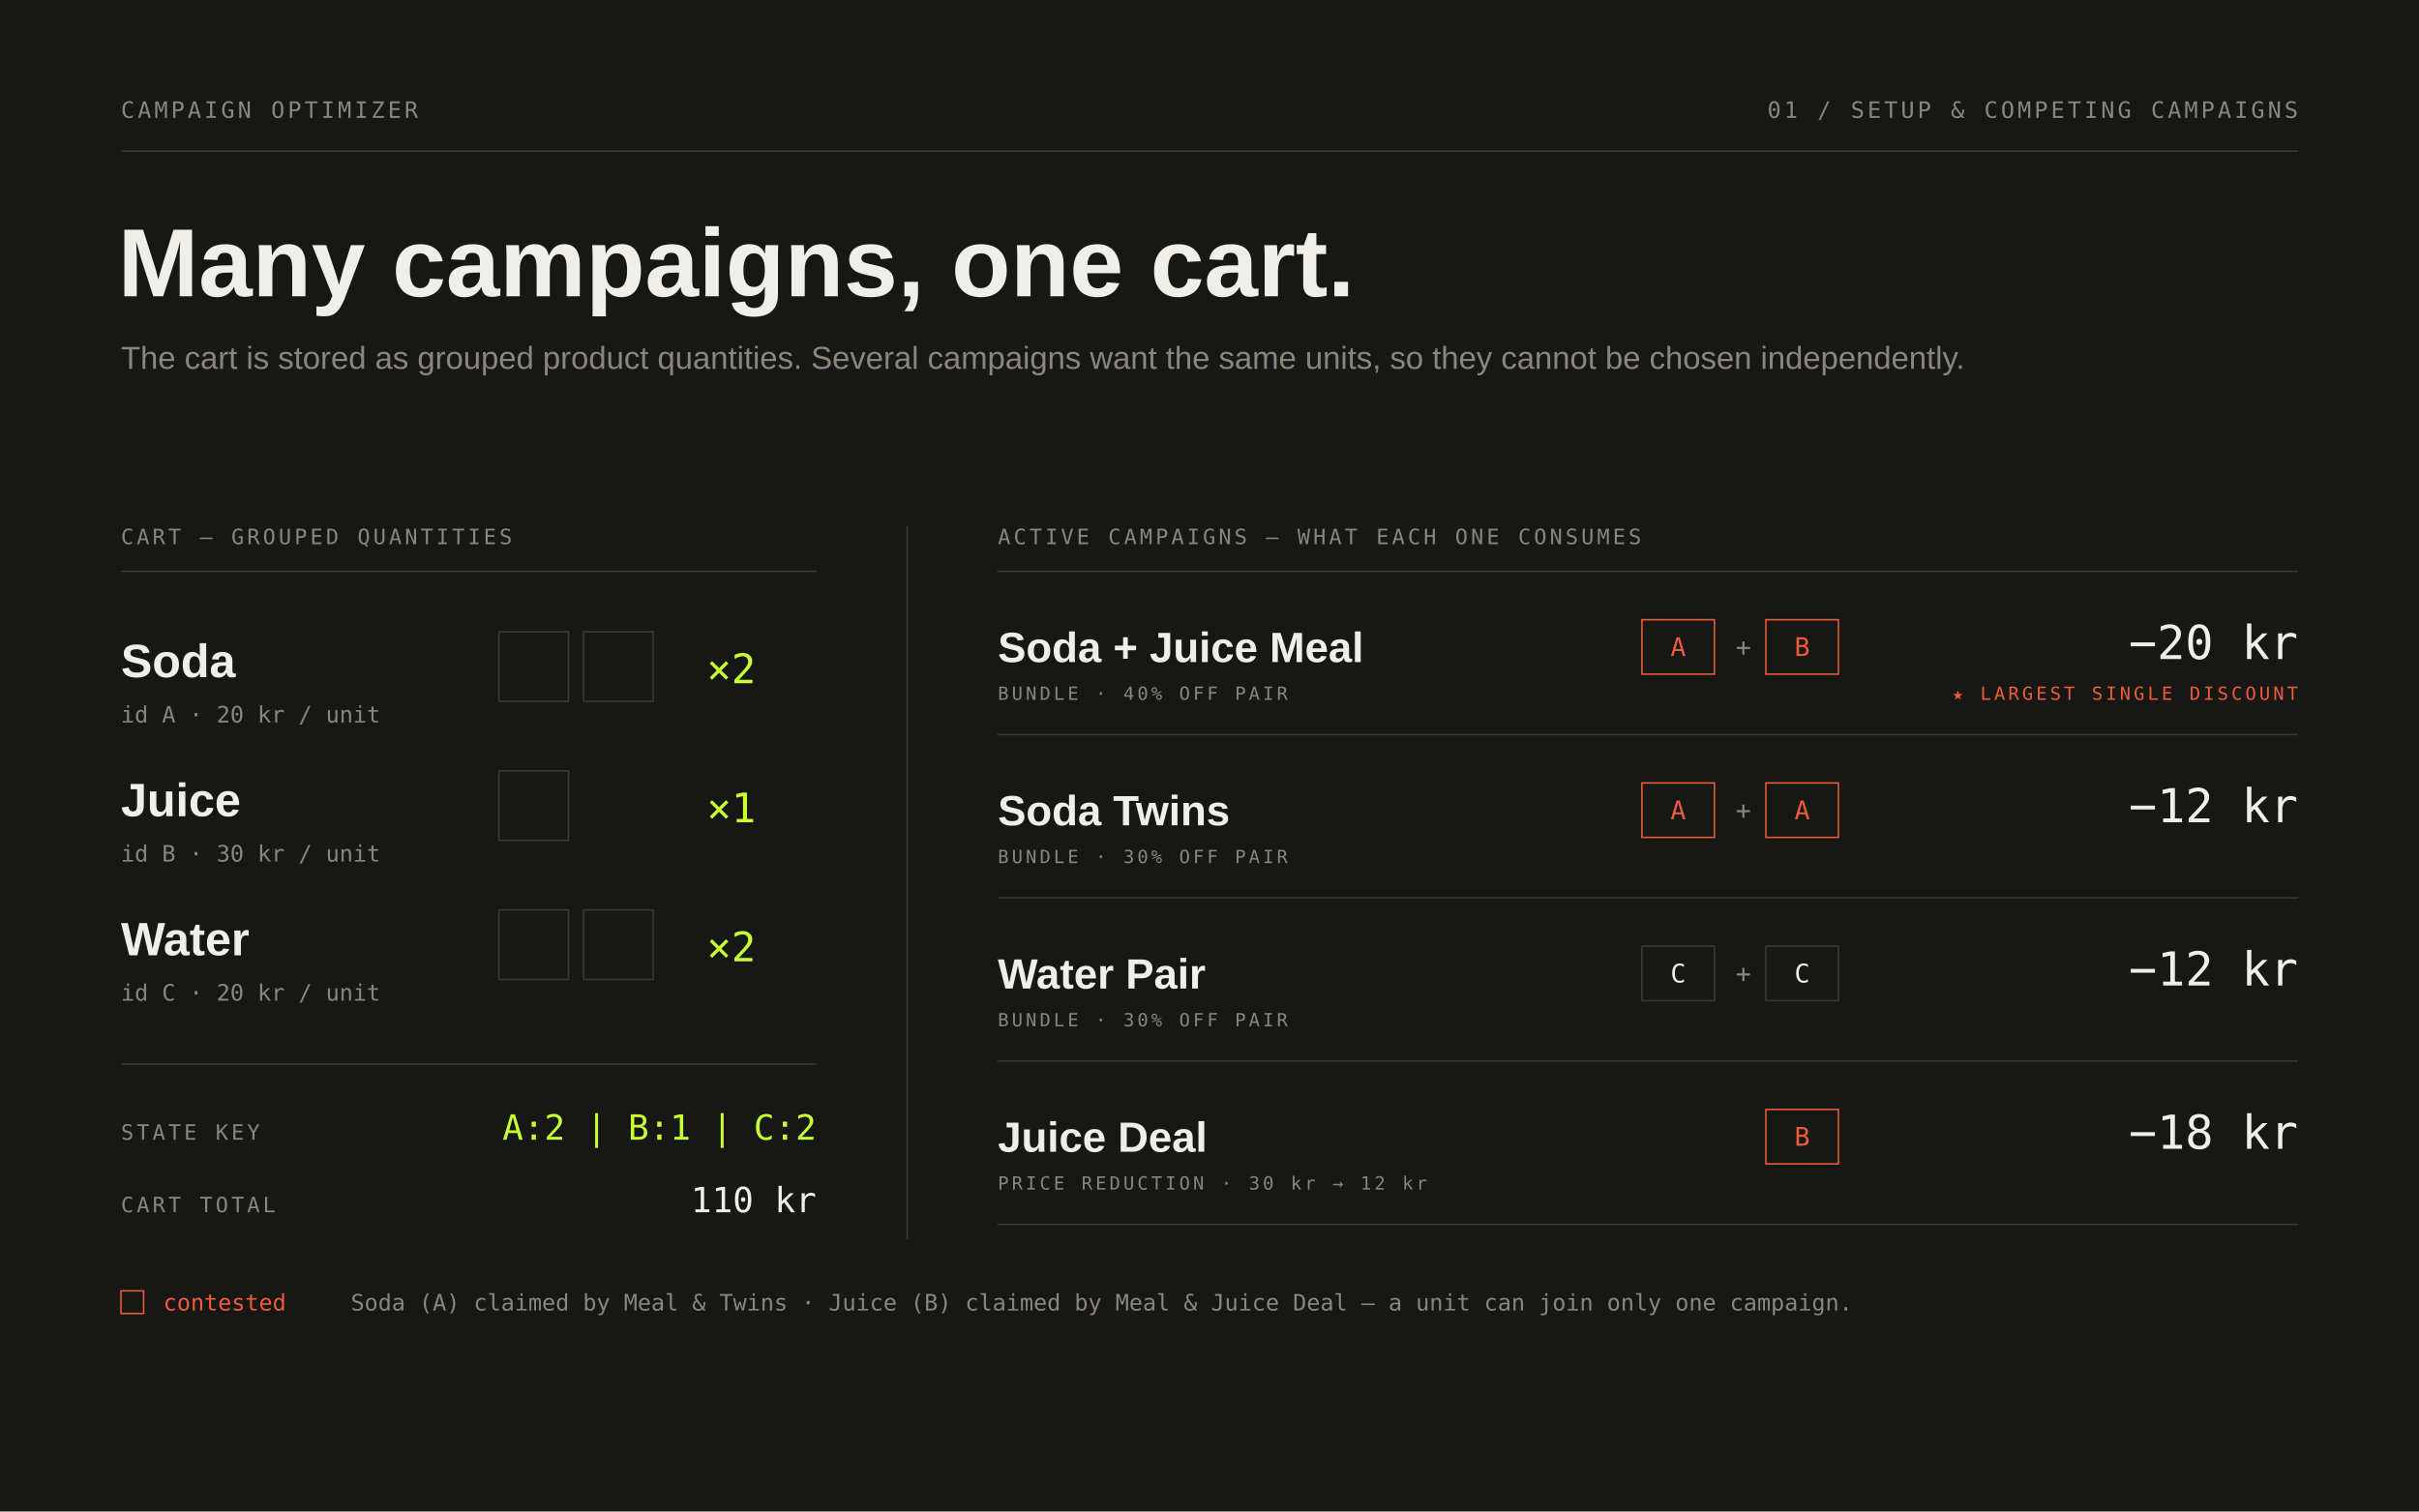
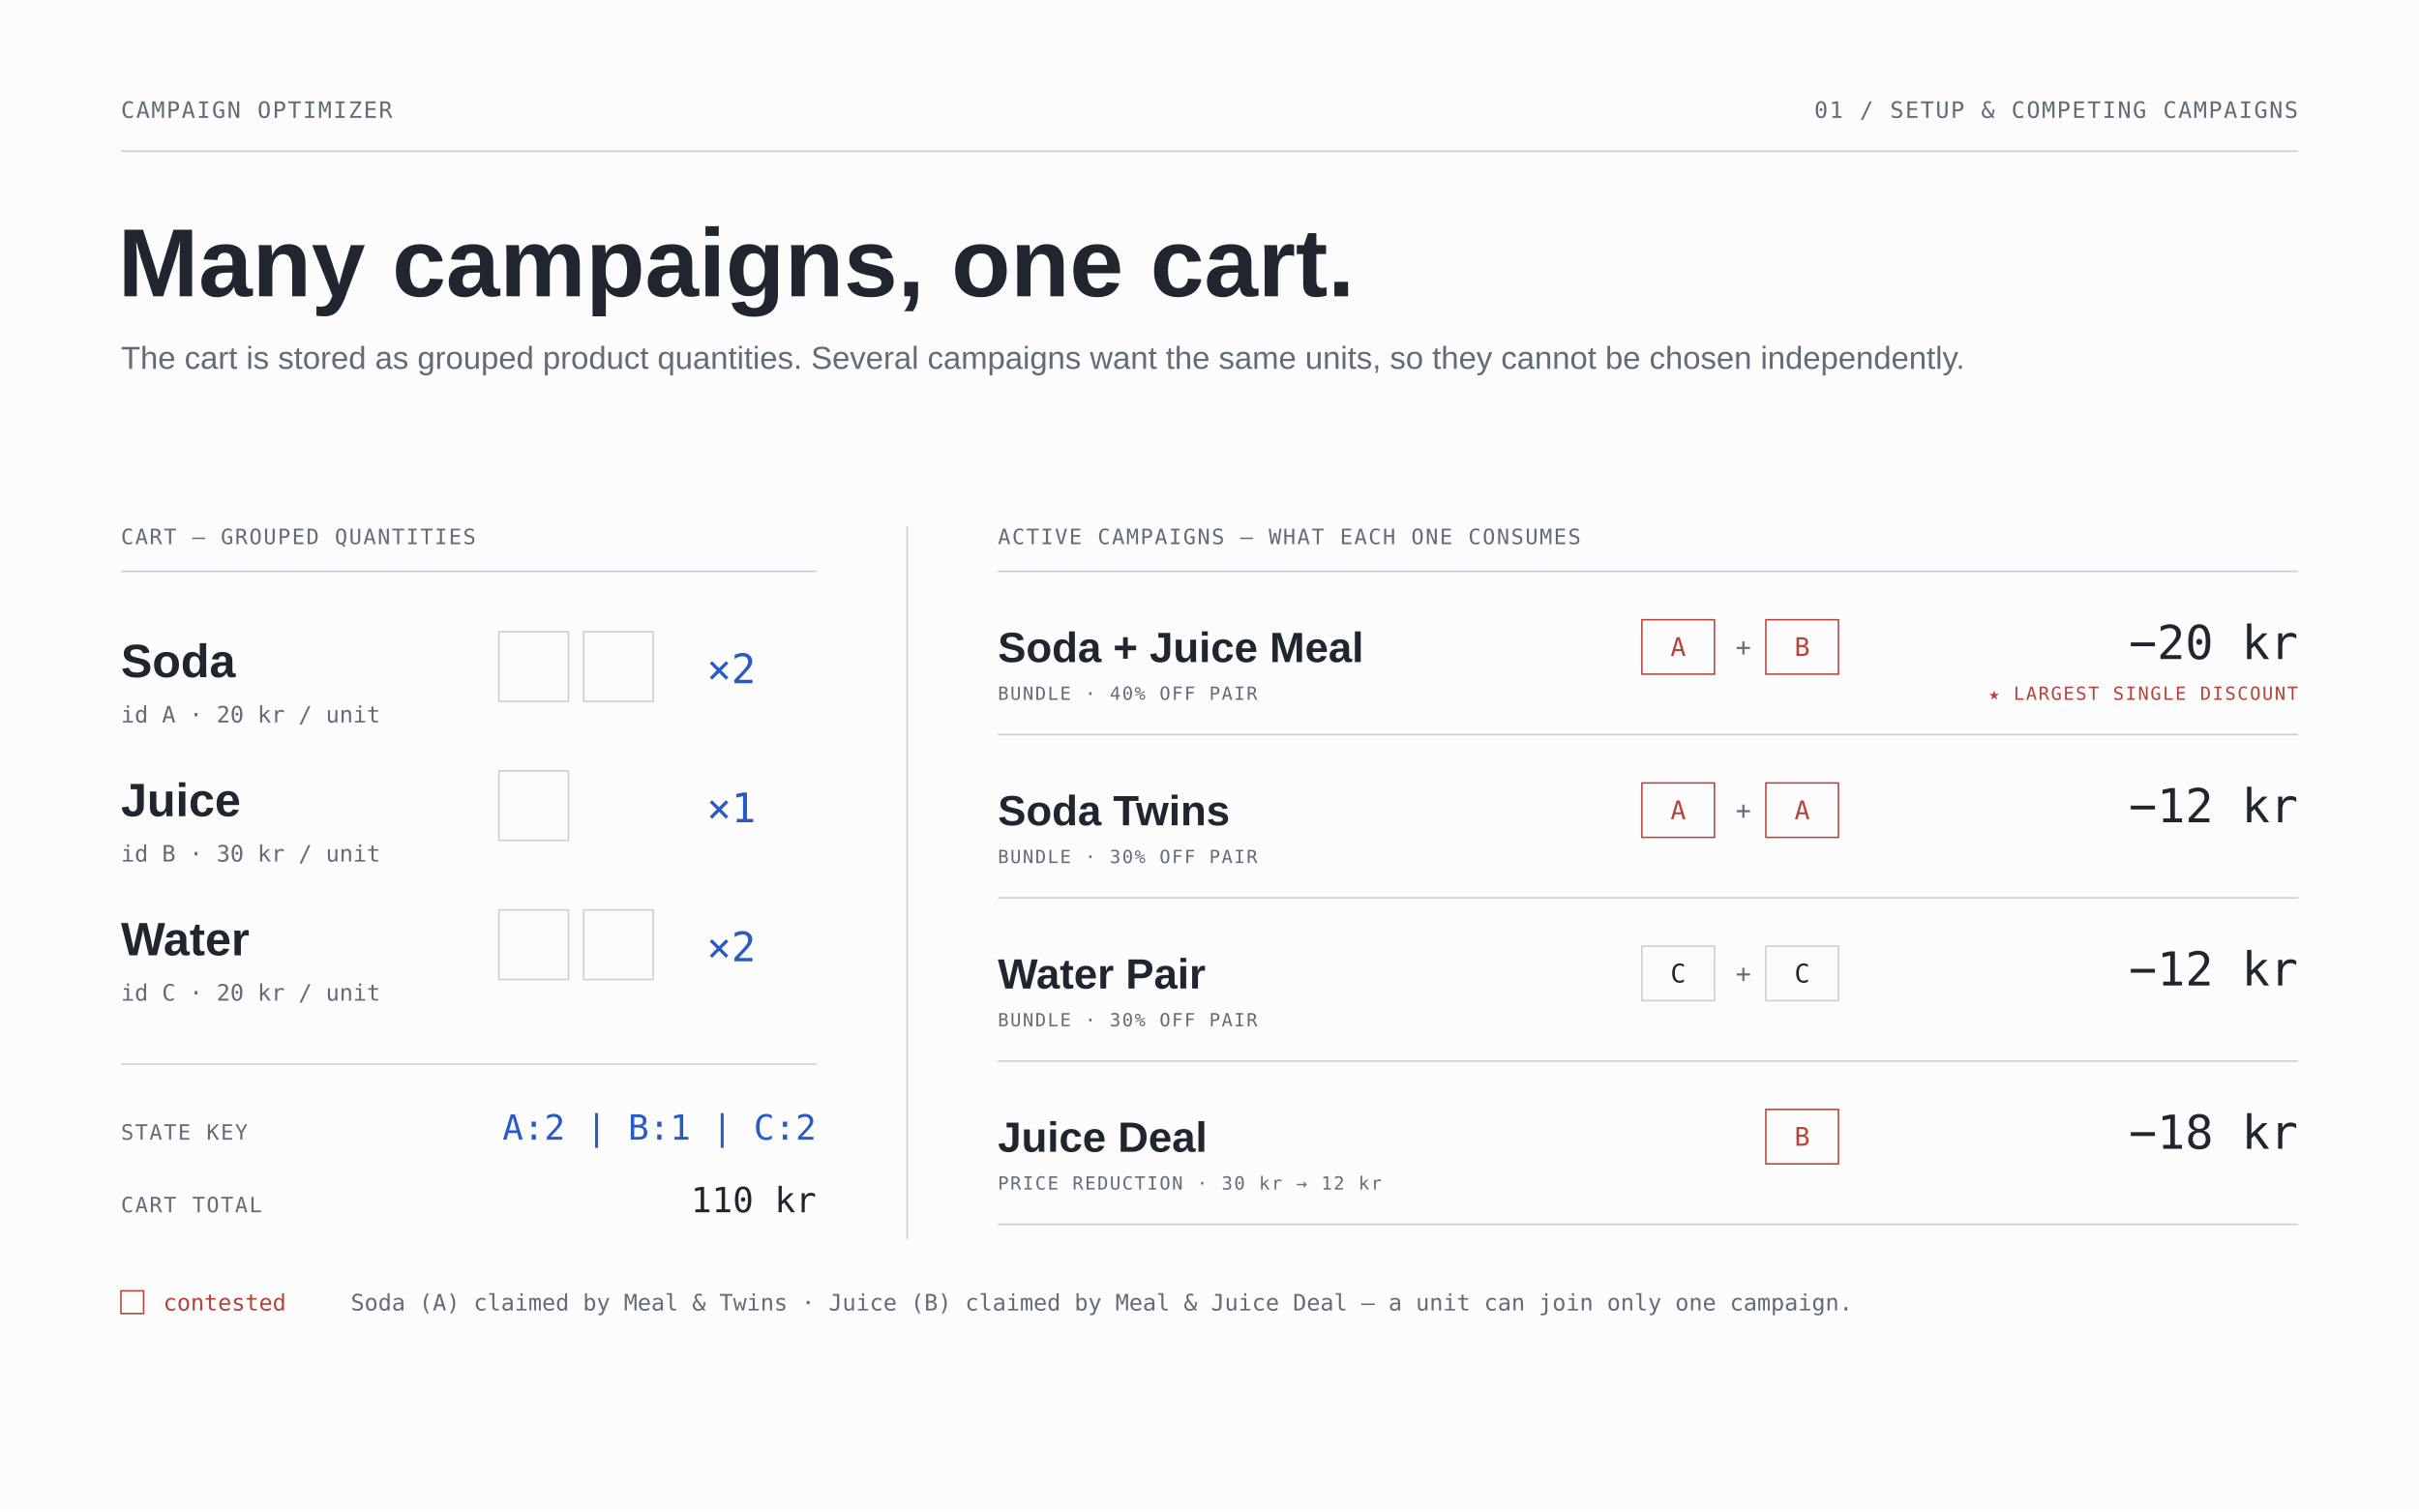
- <svg xmlns="http://www.w3.org/2000/svg" viewBox="0 0 1600 1000" font-family="Manrope, 'Helvetica Neue', Arial, sans-serif">
+ <svg xmlns="http://www.w3.org/2000/svg" viewBox="0 0 1600 1000" font-family="-apple-system, BlinkMacSystemFont, 'Segoe UI', Arial, sans-serif">
  <defs>
    <style>
-       .bg    { fill: #171715; }
-       .fg    { fill: #F0EEE8; }
-       .muted { fill: #8A867C; }
-       .green { fill: #C8FF32; }
-       .coral { fill: #ED5B3A; }
-       .mono  { font-family: 'DM Mono', 'SFMono-Regular', Menlo, monospace; }
-       .lbl   { font-family: 'DM Mono', 'SFMono-Regular', Menlo, monospace; letter-spacing: 2px; }
-       .line  { stroke: #3A3833; stroke-width: 1; }
-       .linec { stroke: #ED5B3A; stroke-width: 1; }
+       .bg    { fill: #fcfcfd; }
+       .fg    { fill: #202630; }
+       .muted { fill: #626b78; }
+       .green { fill: #285bc5; }
+       .coral { fill: #b6423a; }
+       .mono  { font-family:  'SFMono-Regular', Menlo, monospace; }
+       .lbl   { font-family:  'SFMono-Regular', Menlo, monospace; letter-spacing: 1px; }
+       .line  { stroke: #c6cedb; stroke-width: 1; }
+       .linec { stroke: #b6423a; stroke-width: 1; }
    </style>
  </defs>
  <rect class="bg" x="0" y="0" width="1600" height="1000" />
  <text class="lbl muted" x="80" y="78" font-size="15">CAMPAIGN OPTIMIZER</text>
  <text class="lbl muted" x="1520" y="78" font-size="15" text-anchor="end">01 / SETUP &amp; COMPETING CAMPAIGNS</text>
  <line class="line" x1="80" y1="100" x2="1520" y2="100" />
  <text class="fg" x="78" y="196" font-size="64" font-weight="600">Many campaigns, one cart.</text>
  <text class="muted" x="80" y="244" font-size="21">The cart is stored as grouped product quantities. Several campaigns want the same units, so they cannot be chosen independently.</text>
  <text class="lbl muted" x="80" y="360" font-size="14">CART — GROUPED QUANTITIES</text>
  <line class="line" x1="80" y1="378" x2="540" y2="378" />
  <text class="fg" x="80" y="448" font-size="31" font-weight="600">Soda</text>
  <text class="mono muted" x="80" y="478" font-size="15">id A · 20 kr / unit</text>
  <rect x="330" y="418" width="46" height="46" fill="none" class="line" />
  <rect x="386" y="418" width="46" height="46" fill="none" class="line" />
  <text class="mono green" x="500" y="452" font-size="27" text-anchor="end">×2</text>
  <text class="fg" x="80" y="540" font-size="31" font-weight="600">Juice</text>
  <text class="mono muted" x="80" y="570" font-size="15">id B · 30 kr / unit</text>
  <rect x="330" y="510" width="46" height="46" fill="none" class="line" />
  <text class="mono green" x="500" y="544" font-size="27" text-anchor="end">×1</text>
  <text class="fg" x="80" y="632" font-size="31" font-weight="600">Water</text>
  <text class="mono muted" x="80" y="662" font-size="15">id C · 20 kr / unit</text>
  <rect x="330" y="602" width="46" height="46" fill="none" class="line" />
  <rect x="386" y="602" width="46" height="46" fill="none" class="line" />
  <text class="mono green" x="500" y="636" font-size="27" text-anchor="end">×2</text>
  <line class="line" x1="80" y1="704" x2="540" y2="704" />
  <text class="lbl muted" x="80" y="754" font-size="14">STATE KEY</text>
  <text class="mono green" x="540" y="754" font-size="23" text-anchor="end">A:2 | B:1 | C:2</text>
  <text class="lbl muted" x="80" y="802" font-size="14">CART TOTAL</text>
  <text class="mono fg" x="540" y="802" font-size="23" text-anchor="end">110 kr</text>
  <line class="line" x1="600" y1="348" x2="600" y2="820" />
  <text class="lbl muted" x="660" y="360" font-size="14">ACTIVE CAMPAIGNS — WHAT EACH ONE CONSUMES</text>
  <line class="line" x1="660" y1="378" x2="1520" y2="378" />
  <text class="fg" x="660" y="438" font-size="28" font-weight="600">Soda + Juice Meal</text>
  <text class="lbl muted" x="660" y="463" font-size="12">BUNDLE · 40% OFF PAIR</text>
  <g class="mono" font-size="17">
    <rect x="1086" y="410" width="48" height="36" fill="none" class="linec" />
    <text class="coral" x="1110" y="434" text-anchor="middle">A</text>
    <text class="muted" x="1148" y="434">+</text>
    <rect x="1168" y="410" width="48" height="36" fill="none" class="linec" />
    <text class="coral" x="1192" y="434" text-anchor="middle">B</text>
  </g>
  <text class="mono fg" x="1520" y="436" font-size="31" text-anchor="end">−20 kr</text>
  <text class="lbl coral" x="1520" y="463" font-size="12" text-anchor="end">★ LARGEST SINGLE DISCOUNT</text>
  <line class="line" x1="660" y1="486" x2="1520" y2="486" />
  <text class="fg" x="660" y="546" font-size="28" font-weight="600">Soda Twins</text>
  <text class="lbl muted" x="660" y="571" font-size="12">BUNDLE · 30% OFF PAIR</text>
  <g class="mono" font-size="17">
    <rect x="1086" y="518" width="48" height="36" fill="none" class="linec" />
    <text class="coral" x="1110" y="542" text-anchor="middle">A</text>
    <text class="muted" x="1148" y="542">+</text>
    <rect x="1168" y="518" width="48" height="36" fill="none" class="linec" />
    <text class="coral" x="1192" y="542" text-anchor="middle">A</text>
  </g>
  <text class="mono fg" x="1520" y="544" font-size="31" text-anchor="end">−12 kr</text>
  <line class="line" x1="660" y1="594" x2="1520" y2="594" />
  <text class="fg" x="660" y="654" font-size="28" font-weight="600">Water Pair</text>
  <text class="lbl muted" x="660" y="679" font-size="12">BUNDLE · 30% OFF PAIR</text>
  <g class="mono" font-size="17">
    <rect x="1086" y="626" width="48" height="36" fill="none" class="line" />
    <text class="fg" x="1110" y="650" text-anchor="middle">C</text>
    <text class="muted" x="1148" y="650">+</text>
    <rect x="1168" y="626" width="48" height="36" fill="none" class="line" />
    <text class="fg" x="1192" y="650" text-anchor="middle">C</text>
  </g>
  <text class="mono fg" x="1520" y="652" font-size="31" text-anchor="end">−12 kr</text>
  <line class="line" x1="660" y1="702" x2="1520" y2="702" />
  <text class="fg" x="660" y="762" font-size="28" font-weight="600">Juice Deal</text>
  <text class="lbl muted" x="660" y="787" font-size="12">PRICE REDUCTION · 30 kr → 12 kr</text>
  <g class="mono" font-size="17">
    <rect x="1168" y="734" width="48" height="36" fill="none" class="linec" />
    <text class="coral" x="1192" y="758" text-anchor="middle">B</text>
  </g>
  <text class="mono fg" x="1520" y="760" font-size="31" text-anchor="end">−18 kr</text>
  <line class="line" x1="660" y1="810" x2="1520" y2="810" />
  <rect x="80" y="854" width="15" height="15" fill="none" class="linec" />
  <text class="mono coral" x="108" y="867" font-size="15">contested</text>
  <text class="mono muted" x="232" y="867" font-size="15">Soda (A) claimed by Meal &amp; Twins · Juice (B) claimed by Meal &amp; Juice Deal — a unit can join only one campaign.</text>
</svg>
